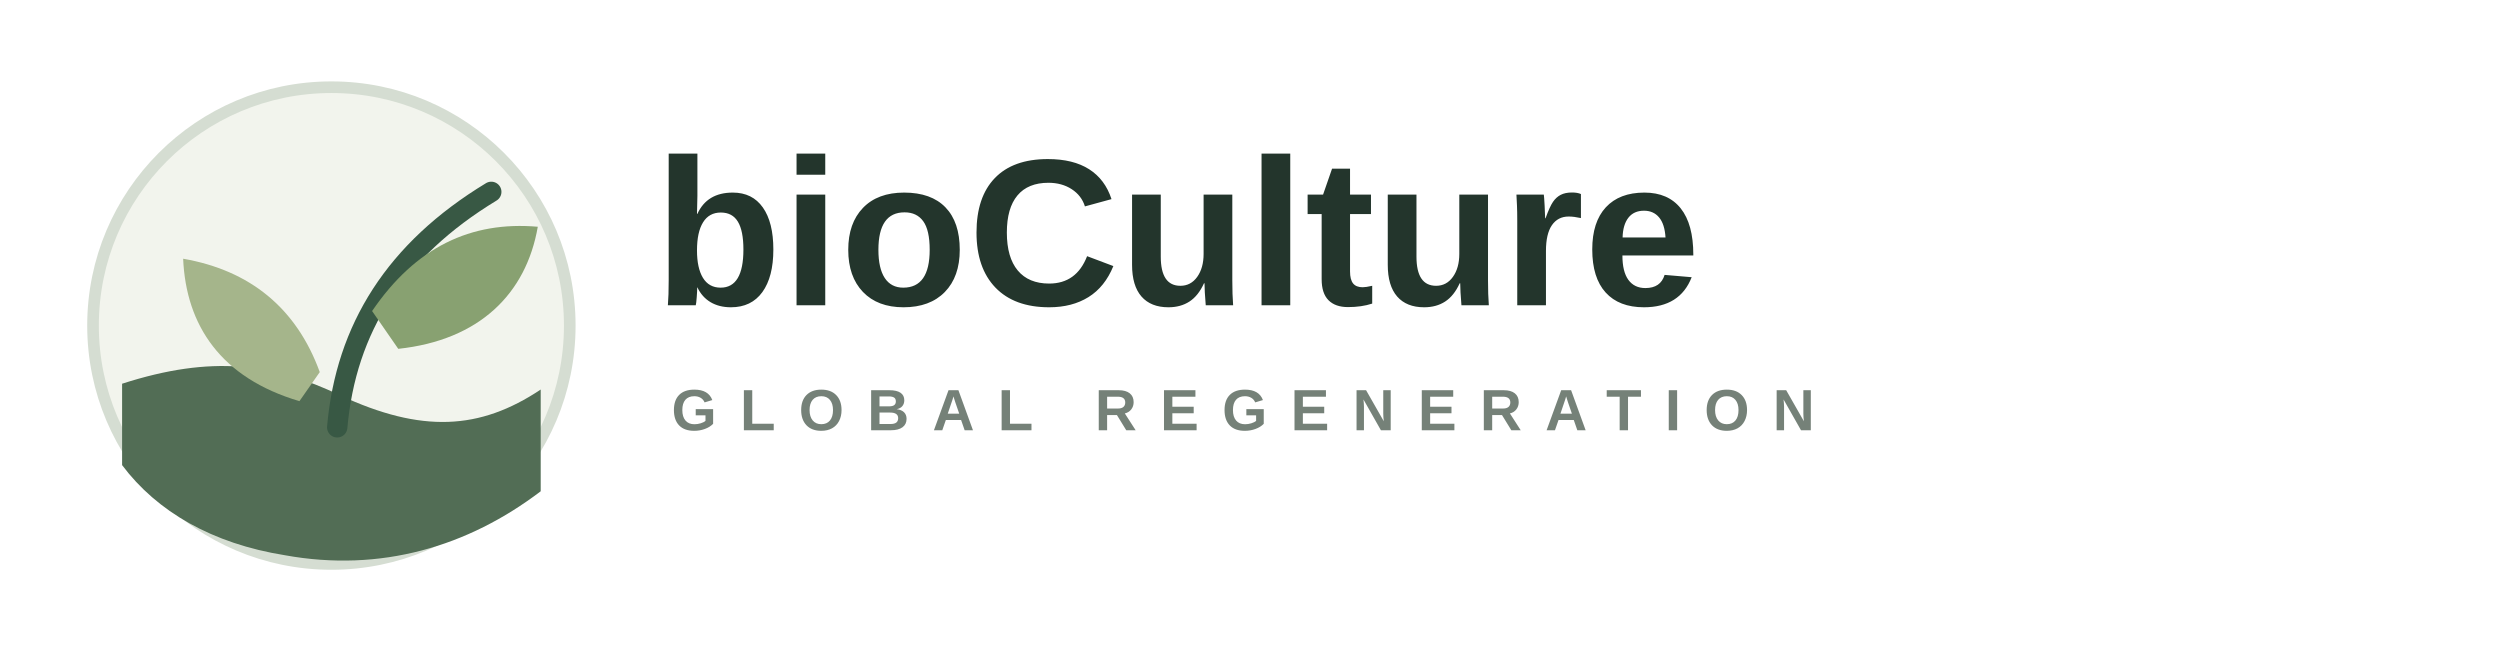
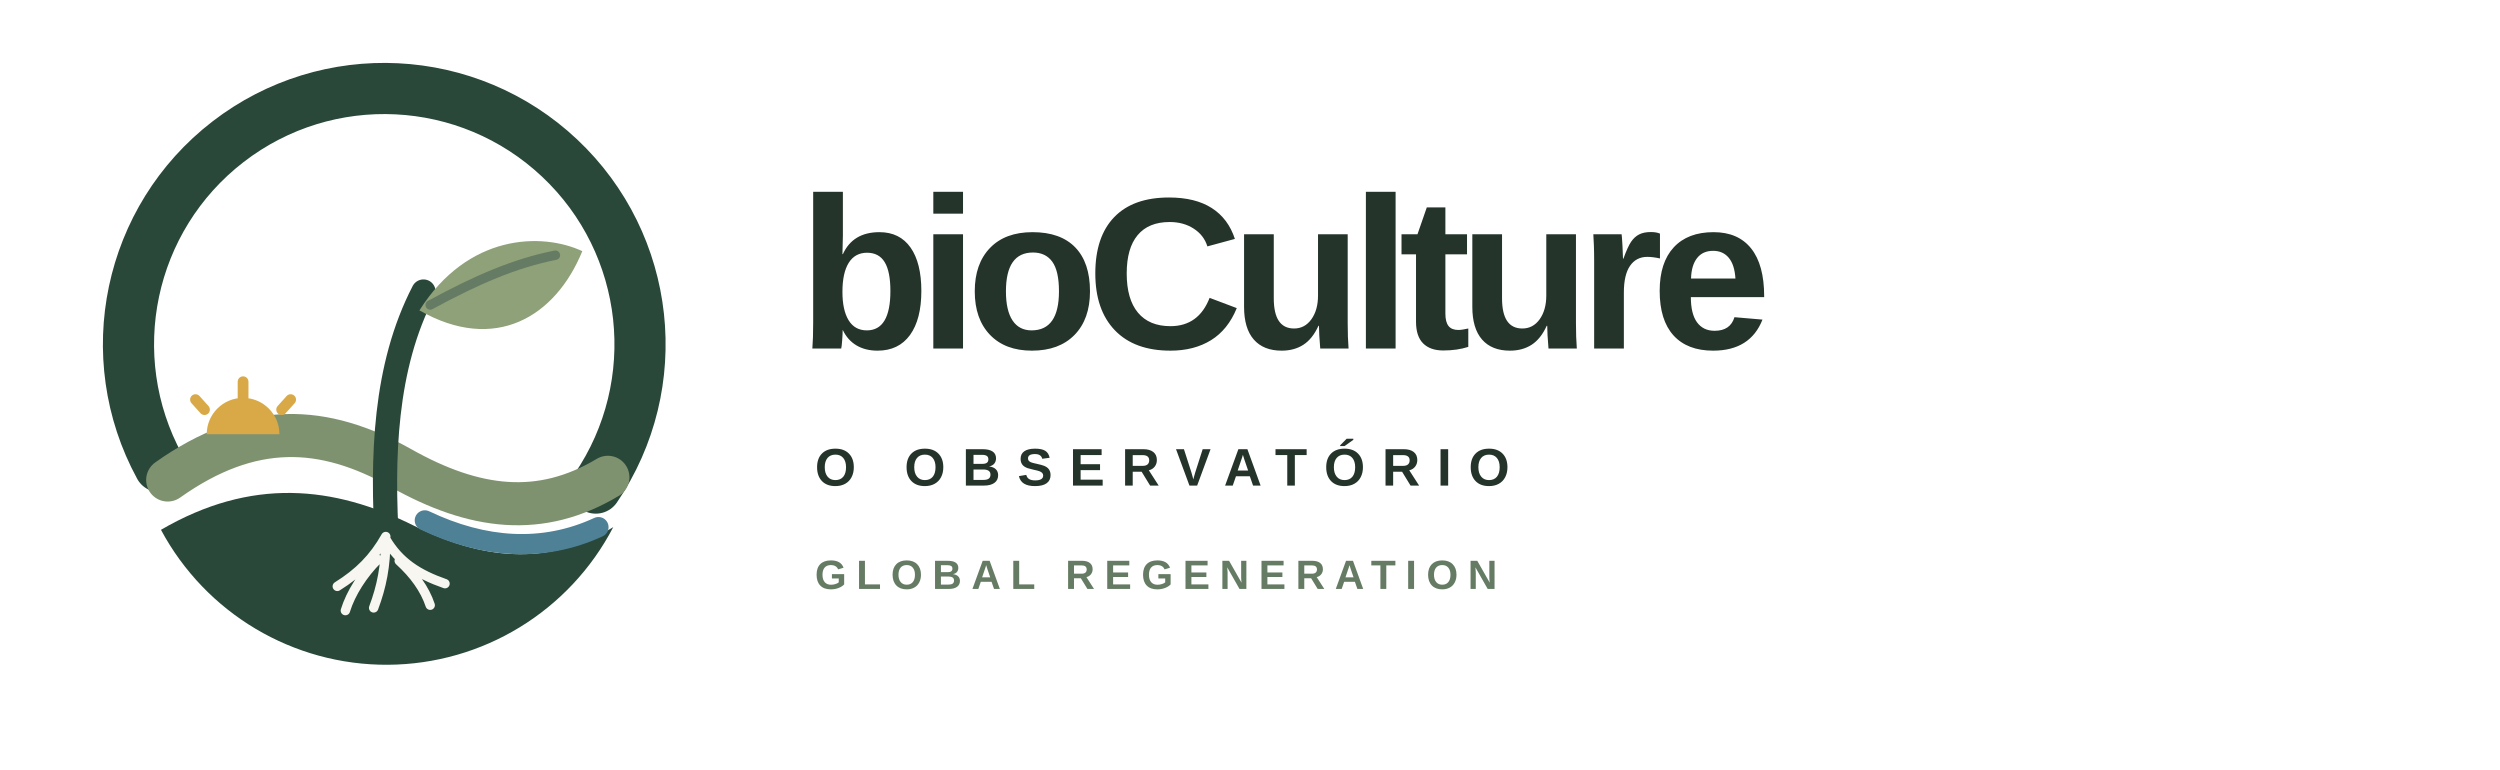
- <svg xmlns="http://www.w3.org/2000/svg" viewBox="0 0 860 230" role="img" aria-labelledby="title desc">
-   <g transform="translate(18 16)">
-     <circle cx="96" cy="96" r="82" fill="#f2f4ed" stroke="#d5ddd2" stroke-width="4" />
-     <path d="M24 116c31-10 52-7 75 4 28 13 48 12 69-2v35c-25 19-55 28-88 22-25-4-44-15-56-31z" fill="#526d55" />
-     <path d="M98 131c3-34 20-61 53-81" fill="none" stroke="#385844" stroke-width="7" stroke-linecap="round" />
-     <path d="M110 91c15-22 34-31 57-29-4 23-20 39-48 42z" fill="#88a171" />
-     <path d="M92 112c-8-22-24-35-47-39 1 23 13 41 40 49z" fill="#a5b58b" />
+ <svg xmlns="http://www.w3.org/2000/svg" viewBox="0 0 1040 320" role="img" aria-labelledby="title desc">
+   <g transform="translate(16 16) scale(.56)">
+     <g fill="none" stroke-linecap="round" stroke-linejoin="round">
+       <path d="M90 318A190 190 0 1 1 414 334" stroke="#29483a" stroke-width="38" />
+       <path d="M96 328C158 284 212 287 269 319C324 350 373 356 423 326" stroke="#7f9270" stroke-width="32" />
+       <path d="M91 365C158 326 219 332 279 362C335 390 383 390 427 363A190 190 0 0 1 91 365Z" fill="#29483a" stroke="none" />
+       <path d="M287 358C331 379 375 382 416 363" stroke="#4e8196" stroke-width="15" />
+       <path d="M259 377C255 311 257 244 286 188" stroke="#29483a" stroke-width="18" />
+       <path d="M283 202C319 145 374 144 404 158C384 207 339 234 283 202Z" fill="#8fa178" stroke="none" />
+       <path d="M291 198C326 179 354 167 384 161" stroke="#657b63" stroke-width="7" />
+       <path d="M258 370C249 386 238 397 222 407M258 372C268 389 282 398 302 405M258 372C258 392 255 407 249 423M252 387C241 398 232 412 228 425M268 388C279 398 287 409 291 421" stroke="#f7f6f0" stroke-width="7" />
+     </g>
+     <g fill="#d9a947">
+       <path d="M125 294A27 27 0 0 1 179 294Z" />
+       <rect x="148" y="251" width="8" height="20" rx="4" />
+       <rect x="116" y="263" width="8" height="18" rx="4" transform="rotate(-42 120 272)" />
+       <rect x="180" y="263" width="8" height="18" rx="4" transform="rotate(42 184 272)" />
+     </g>
  </g>
-   <text x="225" y="105" font-family="Arial,Helvetica,sans-serif" font-size="72" font-weight="700" fill="#23352c">bioCulture</text>
-   <text x="231" y="148" font-family="Arial,Helvetica,sans-serif" font-size="20" font-weight="700" letter-spacing="8" fill="#758178">GLOBAL REGENERATION</text>
+   <g fill="#24342b" font-family="Arial, Helvetica, sans-serif">
+     <text x="332" y="145" font-size="90" font-weight="800" letter-spacing="-5">bioCulture</text>
+     <text x="339" y="202" font-size="22" font-weight="700" letter-spacing="7">O OBSERVATÓRIO</text>
+     <text x="339" y="245" font-size="17" font-weight="600" letter-spacing="4" fill="#657b63">GLOBAL REGENERATION</text>
+   </g>
</svg>
